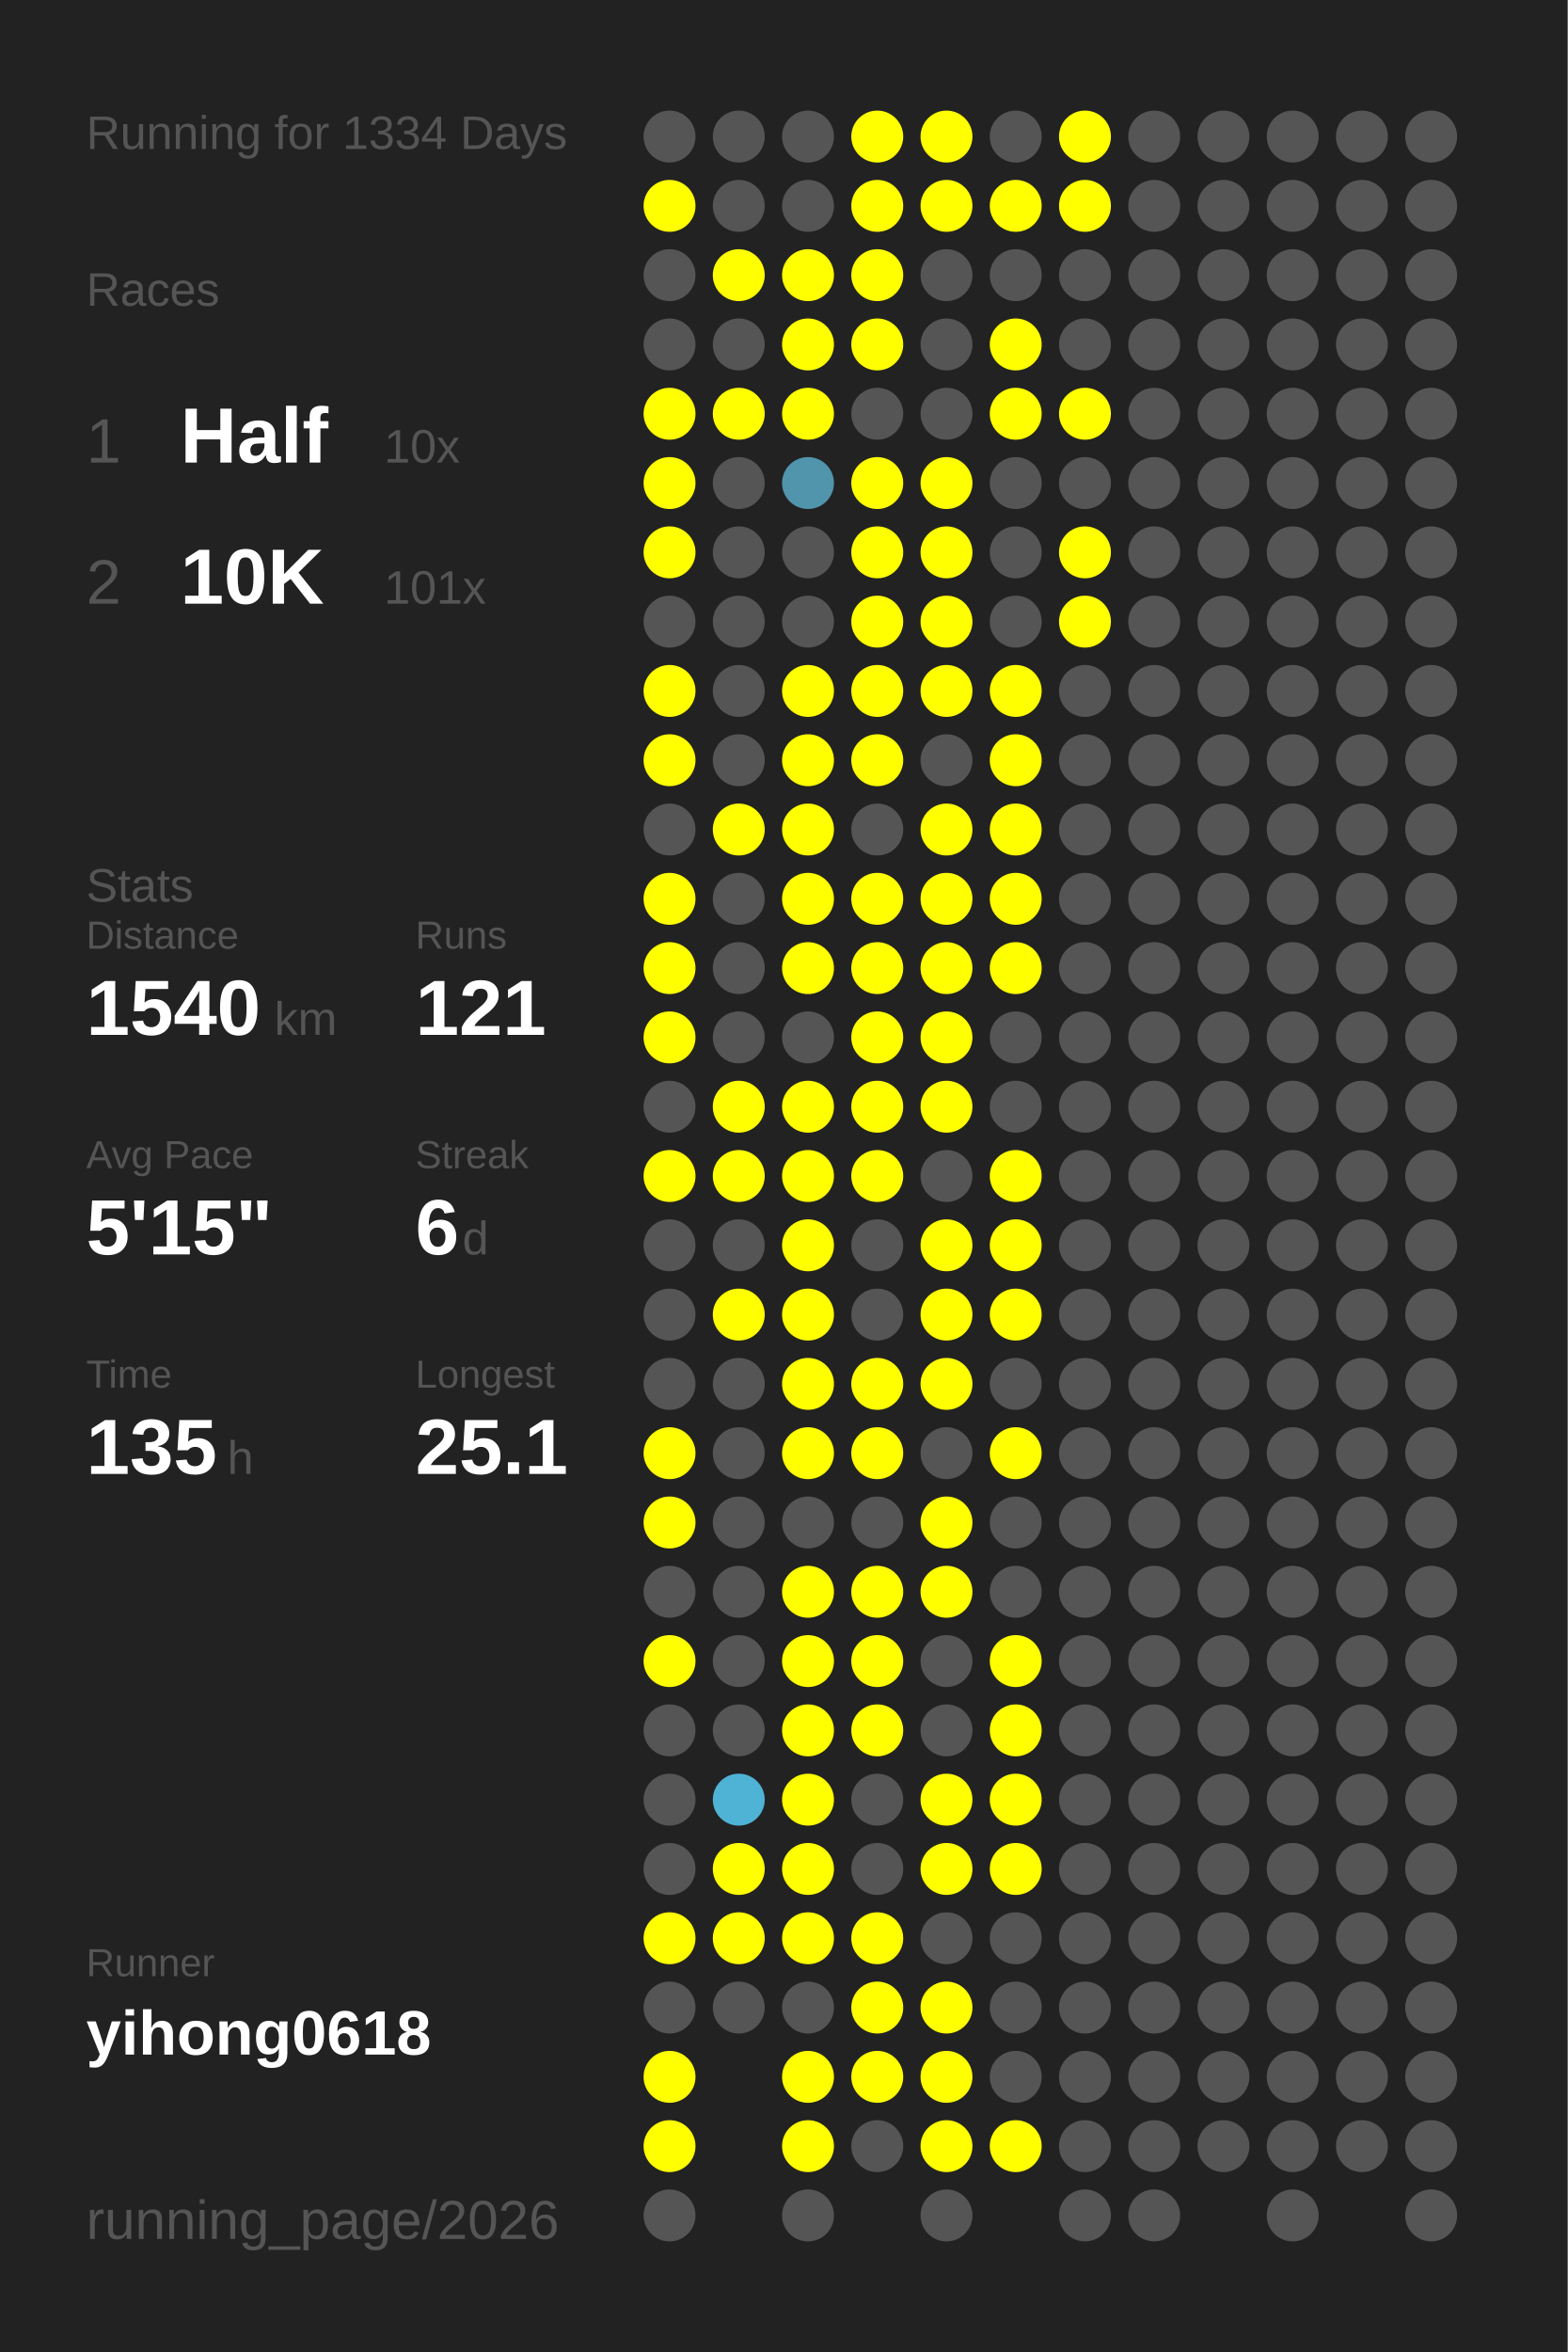
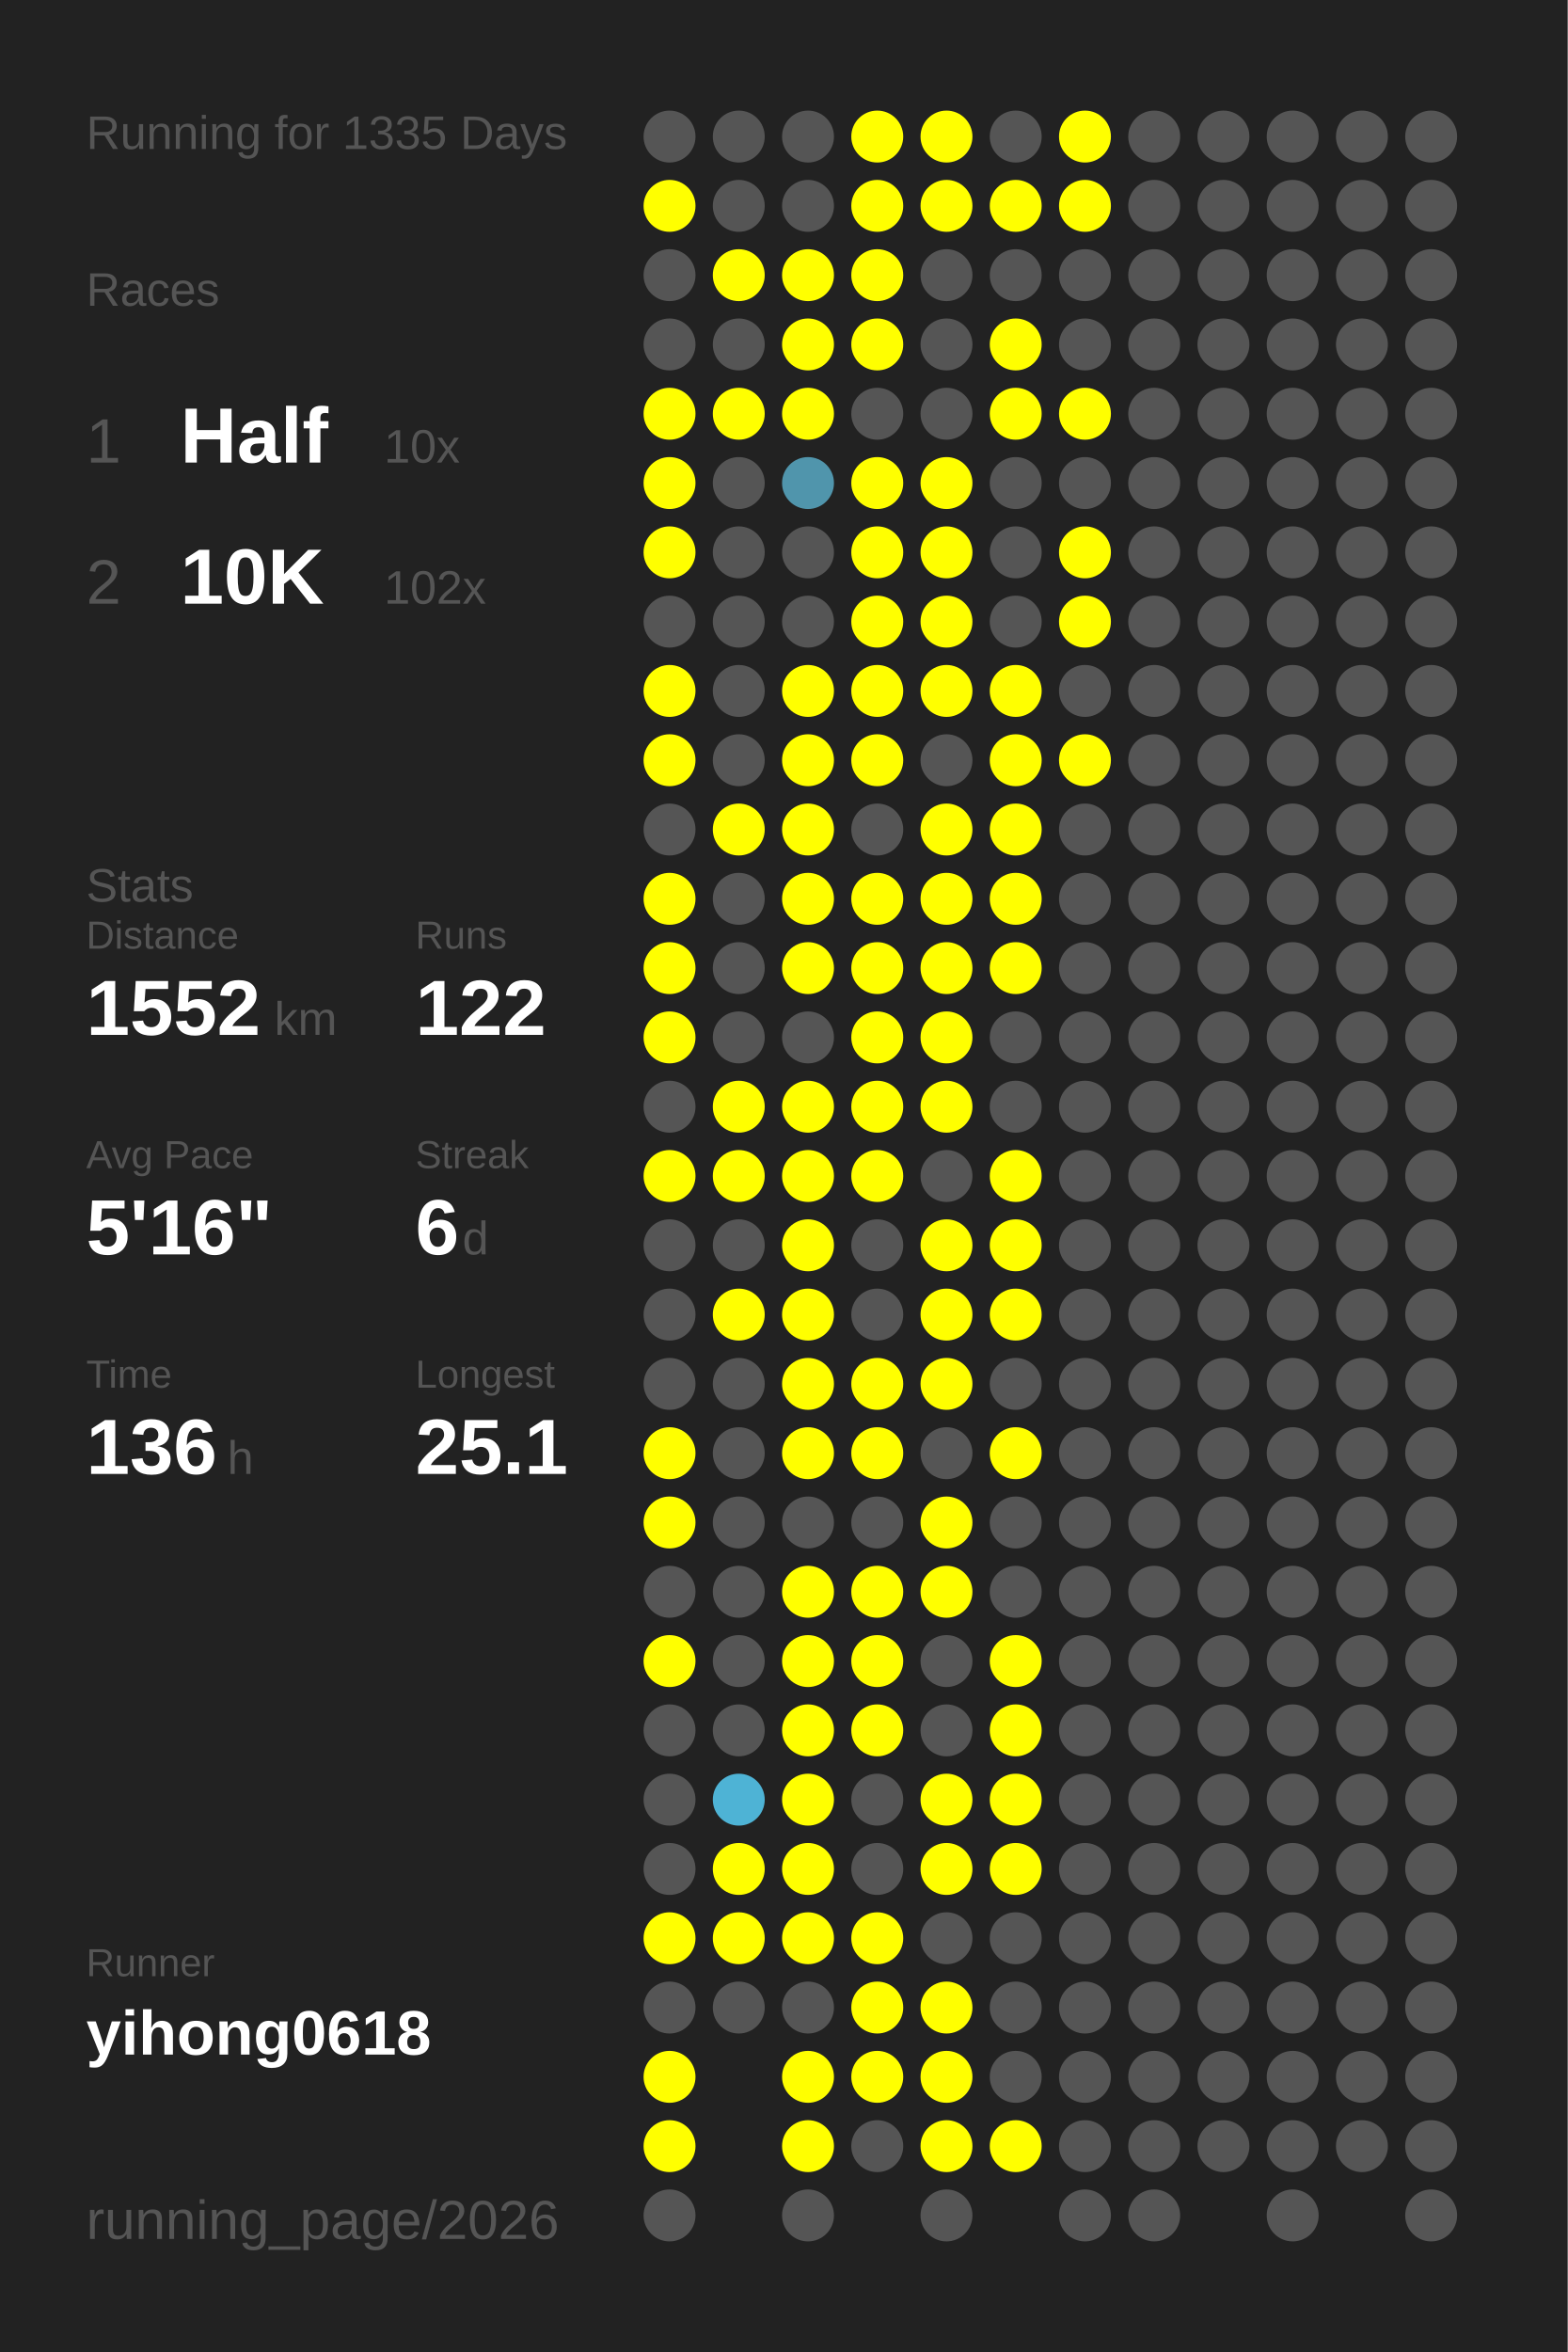
<svg xmlns="http://www.w3.org/2000/svg" baseProfile="full" height="300mm" version="1.1" viewBox="0,0,200,300" width="200mm">
  <defs />
  <rect fill="#222222" height="300" width="200" x="0" y="0" />
-   <text fill="#555555" style="font-size:6px; font-family:Arial;" x="11" y="19">Running for 1334 Days</text>
+   <text fill="#555555" style="font-size:6px; font-family:Arial;" x="11" y="19">Running for 1335 Days</text>
  <text fill="#555555" style="font-size:6px; font-family:Arial;" x="11" y="39">Races</text>
  <text fill="#555555" style="font-size:8px; font-family:Arial;" x="11" y="59">1</text>
  <text fill="#FFFFFF" style="font-size:10px; font-family:Arial; font-weight:bold;" x="23" y="59">Half</text>
  <text fill="#555555" style="font-size:6px; font-family:Arial;" x="49" y="59">10x</text>
  <text fill="#555555" style="font-size:8px; font-family:Arial;" x="11" y="77">2</text>
  <text fill="#FFFFFF" style="font-size:10px; font-family:Arial; font-weight:bold;" x="23" y="77">10K</text>
-   <text fill="#555555" style="font-size:6px; font-family:Arial;" x="49" y="77">101x</text>
+   <text fill="#555555" style="font-size:6px; font-family:Arial;" x="49" y="77">102x</text>
  <text fill="#555555" style="font-size:6px; font-family:Arial;" x="11" y="115">Stats</text>
  <text fill="#555555" style="font-size:5px; font-family:Arial;" x="11" y="121">Distance</text>
-   <text fill="#FFFFFF" style="font-size:10px; font-family:Arial; font-weight:bold;" x="11" y="132">1540</text>
+   <text fill="#FFFFFF" style="font-size:10px; font-family:Arial; font-weight:bold;" x="11" y="132">1552</text>
  <text fill="#555555" style="font-size:6px; font-family:Arial;" x="35" y="132">km</text>
  <text fill="#555555" style="font-size:5px; font-family:Arial;" x="53" y="121">Runs</text>
-   <text fill="#FFFFFF" style="font-size:10px; font-family:Arial; font-weight:bold;" x="53" y="132">121</text>
+   <text fill="#FFFFFF" style="font-size:10px; font-family:Arial; font-weight:bold;" x="53" y="132">122</text>
  <text fill="#555555" style="font-size:5px; font-family:Arial;" x="11" y="149">Avg Pace</text>
-   <text fill="#FFFFFF" style="font-size:10px; font-family:Arial; font-weight:bold;" x="11" y="160">5'15"</text>
+   <text fill="#FFFFFF" style="font-size:10px; font-family:Arial; font-weight:bold;" x="11" y="160">5'16"</text>
  <text fill="#555555" style="font-size:5px; font-family:Arial;" x="53" y="149">Streak</text>
  <text fill="#FFFFFF" style="font-size:10px; font-family:Arial; font-weight:bold;" x="53" y="160">6</text>
  <text fill="#555555" style="font-size:6px; font-family:Arial;" x="59" y="160">d</text>
  <text fill="#555555" style="font-size:5px; font-family:Arial;" x="11" y="177">Time</text>
-   <text fill="#FFFFFF" style="font-size:10px; font-family:Arial; font-weight:bold;" x="11" y="188">135</text>
+   <text fill="#FFFFFF" style="font-size:10px; font-family:Arial; font-weight:bold;" x="11" y="188">136</text>
  <text fill="#555555" style="font-size:6px; font-family:Arial;" x="29" y="188">h</text>
  <text fill="#555555" style="font-size:5px; font-family:Arial;" x="53" y="177">Longest</text>
  <text fill="#FFFFFF" style="font-size:10px; font-family:Arial; font-weight:bold;" x="53" y="188">25.1</text>
  <text fill="#555555" style="font-size:5px; font-family:Arial;" x="11" y="252.065">Runner</text>
  <text fill="#FFFFFF" style="font-size:8px; font-family:Arial; font-weight:bold;" x="11" y="262.065">yihong0618</text>
  <text fill="#555555" style="font-size:7px; font-family:Arial;" x="11" y="285.581">running_page/2026</text>
  <circle cx="85.417" cy="17.419" fill="#555555" r="3.312" />
  <circle cx="85.417" cy="26.258" fill="#FFFF00" r="3.312" />
  <circle cx="85.417" cy="35.097" fill="#555555" r="3.312" />
  <circle cx="85.417" cy="43.935" fill="#555555" r="3.312" />
  <circle cx="85.417" cy="52.774" fill="#FFFF00" r="3.312" />
  <circle cx="85.417" cy="61.613" fill="#FFFF00" r="3.312" />
  <circle cx="85.417" cy="70.452" fill="#FFFF00" r="3.312" />
  <circle cx="85.417" cy="79.29" fill="#555555" r="3.312" />
  <circle cx="85.417" cy="88.129" fill="#FFFF00" r="3.312" />
  <circle cx="85.417" cy="96.968" fill="#FFFF00" r="3.312" />
  <circle cx="85.417" cy="105.806" fill="#555555" r="3.312" />
  <circle cx="85.417" cy="114.645" fill="#FFFF00" r="3.312" />
  <circle cx="85.417" cy="123.484" fill="#FFFF00" r="3.312" />
  <circle cx="85.417" cy="132.323" fill="#FFFF00" r="3.312" />
  <circle cx="85.417" cy="141.161" fill="#555555" r="3.312" />
  <circle cx="85.417" cy="150" fill="#FFFF00" r="3.312" />
  <circle cx="85.417" cy="158.839" fill="#555555" r="3.312" />
  <circle cx="85.417" cy="167.677" fill="#555555" r="3.312" />
  <circle cx="85.417" cy="176.516" fill="#555555" r="3.312" />
  <circle cx="85.417" cy="185.355" fill="#FFFF00" r="3.312" />
  <circle cx="85.417" cy="194.194" fill="#FFFF00" r="3.312" />
  <circle cx="85.417" cy="203.032" fill="#555555" r="3.312" />
  <circle cx="85.417" cy="211.871" fill="#FFFF00" r="3.312" />
  <circle cx="85.417" cy="220.71" fill="#555555" r="3.312" />
  <circle cx="85.417" cy="229.548" fill="#555555" r="3.312" />
  <circle cx="85.417" cy="238.387" fill="#555555" r="3.312" />
  <circle cx="85.417" cy="247.226" fill="#FFFF00" r="3.312" />
  <circle cx="85.417" cy="256.065" fill="#555555" r="3.312" />
  <circle cx="85.417" cy="264.903" fill="#FFFF00" r="3.312" />
  <circle cx="85.417" cy="273.742" fill="#FFFF00" r="3.312" />
  <circle cx="85.417" cy="282.581" fill="#555555" r="3.312" />
  <circle cx="94.25" cy="17.419" fill="#555555" r="3.312" />
  <circle cx="94.25" cy="26.258" fill="#555555" r="3.312" />
  <circle cx="94.25" cy="35.097" fill="#FFFF00" r="3.312" />
  <circle cx="94.25" cy="43.935" fill="#555555" r="3.312" />
  <circle cx="94.25" cy="52.774" fill="#FFFF00" r="3.312" />
  <circle cx="94.25" cy="61.613" fill="#555555" r="3.312" />
  <circle cx="94.25" cy="70.452" fill="#555555" r="3.312" />
  <circle cx="94.25" cy="79.29" fill="#555555" r="3.312" />
  <circle cx="94.25" cy="88.129" fill="#555555" r="3.312" />
  <circle cx="94.25" cy="96.968" fill="#555555" r="3.312" />
  <circle cx="94.25" cy="105.806" fill="#FFFF00" r="3.312" />
  <circle cx="94.25" cy="114.645" fill="#555555" r="3.312" />
  <circle cx="94.25" cy="123.484" fill="#555555" r="3.312" />
  <circle cx="94.25" cy="132.323" fill="#555555" r="3.312" />
  <circle cx="94.25" cy="141.161" fill="#FFFF00" r="3.312" />
  <circle cx="94.25" cy="150" fill="#FFFF00" r="3.312" />
  <circle cx="94.25" cy="158.839" fill="#555555" r="3.312" />
  <circle cx="94.25" cy="167.677" fill="#FFFF00" r="3.312" />
  <circle cx="94.25" cy="176.516" fill="#555555" r="3.312" />
  <circle cx="94.25" cy="185.355" fill="#555555" r="3.312" />
  <circle cx="94.25" cy="194.194" fill="#555555" r="3.312" />
  <circle cx="94.25" cy="203.032" fill="#555555" r="3.312" />
  <circle cx="94.25" cy="211.871" fill="#555555" r="3.312" />
  <circle cx="94.25" cy="220.71" fill="#555555" r="3.312" />
  <circle cx="94.25" cy="229.548" fill="#4eb3d5" r="3.312" />
  <circle cx="94.25" cy="238.387" fill="#FFFF00" r="3.312" />
  <circle cx="94.25" cy="247.226" fill="#FFFF00" r="3.312" />
  <circle cx="94.25" cy="256.065" fill="#555555" r="3.312" />
  <circle cx="103.083" cy="17.419" fill="#555555" r="3.312" />
  <circle cx="103.083" cy="26.258" fill="#555555" r="3.312" />
  <circle cx="103.083" cy="35.097" fill="#FFFF00" r="3.312" />
  <circle cx="103.083" cy="43.935" fill="#FFFF00" r="3.312" />
  <circle cx="103.083" cy="52.774" fill="#FFFF00" r="3.312" />
  <circle cx="103.083" cy="61.613" fill="#5095ac" r="3.312" />
  <circle cx="103.083" cy="70.452" fill="#555555" r="3.312" />
  <circle cx="103.083" cy="79.29" fill="#555555" r="3.312" />
  <circle cx="103.083" cy="88.129" fill="#FFFF00" r="3.312" />
  <circle cx="103.083" cy="96.968" fill="#FFFF00" r="3.312" />
  <circle cx="103.083" cy="105.806" fill="#FFFF00" r="3.312" />
  <circle cx="103.083" cy="114.645" fill="#FFFF00" r="3.312" />
  <circle cx="103.083" cy="123.484" fill="#FFFF00" r="3.312" />
  <circle cx="103.083" cy="132.323" fill="#555555" r="3.312" />
  <circle cx="103.083" cy="141.161" fill="#FFFF00" r="3.312" />
  <circle cx="103.083" cy="150" fill="#FFFF00" r="3.312" />
  <circle cx="103.083" cy="158.839" fill="#FFFF00" r="3.312" />
  <circle cx="103.083" cy="167.677" fill="#FFFF00" r="3.312" />
  <circle cx="103.083" cy="176.516" fill="#FFFF00" r="3.312" />
  <circle cx="103.083" cy="185.355" fill="#FFFF00" r="3.312" />
  <circle cx="103.083" cy="194.194" fill="#555555" r="3.312" />
  <circle cx="103.083" cy="203.032" fill="#FFFF00" r="3.312" />
  <circle cx="103.083" cy="211.871" fill="#FFFF00" r="3.312" />
  <circle cx="103.083" cy="220.71" fill="#FFFF00" r="3.312" />
  <circle cx="103.083" cy="229.548" fill="#FFFF00" r="3.312" />
  <circle cx="103.083" cy="238.387" fill="#FFFF00" r="3.312" />
  <circle cx="103.083" cy="247.226" fill="#FFFF00" r="3.312" />
  <circle cx="103.083" cy="256.065" fill="#555555" r="3.312" />
  <circle cx="103.083" cy="264.903" fill="#FFFF00" r="3.312" />
  <circle cx="103.083" cy="273.742" fill="#FFFF00" r="3.312" />
  <circle cx="103.083" cy="282.581" fill="#555555" r="3.312" />
  <circle cx="111.917" cy="17.419" fill="#FFFF00" r="3.312" />
  <circle cx="111.917" cy="26.258" fill="#FFFF00" r="3.312" />
  <circle cx="111.917" cy="35.097" fill="#FFFF00" r="3.312" />
  <circle cx="111.917" cy="43.935" fill="#FFFF00" r="3.312" />
  <circle cx="111.917" cy="52.774" fill="#555555" r="3.312" />
  <circle cx="111.917" cy="61.613" fill="#FFFF00" r="3.312" />
  <circle cx="111.917" cy="70.452" fill="#FFFF00" r="3.312" />
  <circle cx="111.917" cy="79.29" fill="#FFFF00" r="3.312" />
  <circle cx="111.917" cy="88.129" fill="#FFFF00" r="3.312" />
  <circle cx="111.917" cy="96.968" fill="#FFFF00" r="3.312" />
  <circle cx="111.917" cy="105.806" fill="#555555" r="3.312" />
  <circle cx="111.917" cy="114.645" fill="#FFFF00" r="3.312" />
  <circle cx="111.917" cy="123.484" fill="#FFFF00" r="3.312" />
  <circle cx="111.917" cy="132.323" fill="#FFFF00" r="3.312" />
  <circle cx="111.917" cy="141.161" fill="#FFFF00" r="3.312" />
  <circle cx="111.917" cy="150" fill="#FFFF00" r="3.312" />
  <circle cx="111.917" cy="158.839" fill="#555555" r="3.312" />
  <circle cx="111.917" cy="167.677" fill="#555555" r="3.312" />
  <circle cx="111.917" cy="176.516" fill="#FFFF00" r="3.312" />
  <circle cx="111.917" cy="185.355" fill="#FFFF00" r="3.312" />
  <circle cx="111.917" cy="194.194" fill="#555555" r="3.312" />
  <circle cx="111.917" cy="203.032" fill="#FFFF00" r="3.312" />
  <circle cx="111.917" cy="211.871" fill="#FFFF00" r="3.312" />
  <circle cx="111.917" cy="220.71" fill="#FFFF00" r="3.312" />
  <circle cx="111.917" cy="229.548" fill="#555555" r="3.312" />
  <circle cx="111.917" cy="238.387" fill="#555555" r="3.312" />
  <circle cx="111.917" cy="247.226" fill="#FFFF00" r="3.312" />
  <circle cx="111.917" cy="256.065" fill="#FFFF00" r="3.312" />
  <circle cx="111.917" cy="264.903" fill="#FFFF00" r="3.312" />
  <circle cx="111.917" cy="273.742" fill="#555555" r="3.312" />
  <circle cx="120.75" cy="17.419" fill="#FFFF00" r="3.312" />
  <circle cx="120.75" cy="26.258" fill="#FFFF00" r="3.312" />
  <circle cx="120.75" cy="35.097" fill="#555555" r="3.312" />
  <circle cx="120.75" cy="43.935" fill="#555555" r="3.312" />
  <circle cx="120.75" cy="52.774" fill="#555555" r="3.312" />
  <circle cx="120.75" cy="61.613" fill="#FFFF00" r="3.312" />
  <circle cx="120.75" cy="70.452" fill="#FFFF00" r="3.312" />
  <circle cx="120.75" cy="79.29" fill="#FFFF00" r="3.312" />
  <circle cx="120.75" cy="88.129" fill="#FFFF00" r="3.312" />
  <circle cx="120.75" cy="96.968" fill="#555555" r="3.312" />
  <circle cx="120.75" cy="105.806" fill="#FFFF00" r="3.312" />
  <circle cx="120.75" cy="114.645" fill="#FFFF00" r="3.312" />
  <circle cx="120.75" cy="123.484" fill="#FFFF00" r="3.312" />
  <circle cx="120.75" cy="132.323" fill="#FFFF00" r="3.312" />
  <circle cx="120.75" cy="141.161" fill="#FFFF00" r="3.312" />
  <circle cx="120.75" cy="150" fill="#555555" r="3.312" />
  <circle cx="120.75" cy="158.839" fill="#FFFF00" r="3.312" />
  <circle cx="120.75" cy="167.677" fill="#FFFF00" r="3.312" />
  <circle cx="120.75" cy="176.516" fill="#FFFF00" r="3.312" />
  <circle cx="120.75" cy="185.355" fill="#555555" r="3.312" />
  <circle cx="120.75" cy="194.194" fill="#FFFF00" r="3.312" />
  <circle cx="120.75" cy="203.032" fill="#FFFF00" r="3.312" />
  <circle cx="120.75" cy="211.871" fill="#555555" r="3.312" />
  <circle cx="120.75" cy="220.71" fill="#555555" r="3.312" />
  <circle cx="120.75" cy="229.548" fill="#FFFF00" r="3.312" />
  <circle cx="120.75" cy="238.387" fill="#FFFF00" r="3.312" />
  <circle cx="120.75" cy="247.226" fill="#555555" r="3.312" />
  <circle cx="120.75" cy="256.065" fill="#FFFF00" r="3.312" />
  <circle cx="120.75" cy="264.903" fill="#FFFF00" r="3.312" />
  <circle cx="120.75" cy="273.742" fill="#FFFF00" r="3.312" />
  <circle cx="120.75" cy="282.581" fill="#555555" r="3.312" />
  <circle cx="129.583" cy="17.419" fill="#555555" r="3.312" />
  <circle cx="129.583" cy="26.258" fill="#FFFF00" r="3.312" />
  <circle cx="129.583" cy="35.097" fill="#555555" r="3.312" />
  <circle cx="129.583" cy="43.935" fill="#FFFF00" r="3.312" />
  <circle cx="129.583" cy="52.774" fill="#FFFF00" r="3.312" />
  <circle cx="129.583" cy="61.613" fill="#555555" r="3.312" />
  <circle cx="129.583" cy="70.452" fill="#555555" r="3.312" />
  <circle cx="129.583" cy="79.29" fill="#555555" r="3.312" />
  <circle cx="129.583" cy="88.129" fill="#FFFF00" r="3.312" />
  <circle cx="129.583" cy="96.968" fill="#FFFF00" r="3.312" />
  <circle cx="129.583" cy="105.806" fill="#FFFF00" r="3.312" />
  <circle cx="129.583" cy="114.645" fill="#FFFF00" r="3.312" />
  <circle cx="129.583" cy="123.484" fill="#FFFF00" r="3.312" />
  <circle cx="129.583" cy="132.323" fill="#555555" r="3.312" />
  <circle cx="129.583" cy="141.161" fill="#555555" r="3.312" />
  <circle cx="129.583" cy="150" fill="#FFFF00" r="3.312" />
  <circle cx="129.583" cy="158.839" fill="#FFFF00" r="3.312" />
  <circle cx="129.583" cy="167.677" fill="#FFFF00" r="3.312" />
  <circle cx="129.583" cy="176.516" fill="#555555" r="3.312" />
  <circle cx="129.583" cy="185.355" fill="#FFFF00" r="3.312" />
  <circle cx="129.583" cy="194.194" fill="#555555" r="3.312" />
  <circle cx="129.583" cy="203.032" fill="#555555" r="3.312" />
  <circle cx="129.583" cy="211.871" fill="#FFFF00" r="3.312" />
  <circle cx="129.583" cy="220.71" fill="#FFFF00" r="3.312" />
  <circle cx="129.583" cy="229.548" fill="#FFFF00" r="3.312" />
  <circle cx="129.583" cy="238.387" fill="#FFFF00" r="3.312" />
  <circle cx="129.583" cy="247.226" fill="#555555" r="3.312" />
  <circle cx="129.583" cy="256.065" fill="#555555" r="3.312" />
  <circle cx="129.583" cy="264.903" fill="#555555" r="3.312" />
  <circle cx="129.583" cy="273.742" fill="#FFFF00" r="3.312" />
  <circle cx="138.417" cy="17.419" fill="#FFFF00" r="3.312" />
  <circle cx="138.417" cy="26.258" fill="#FFFF00" r="3.312" />
  <circle cx="138.417" cy="35.097" fill="#555555" r="3.312" />
  <circle cx="138.417" cy="43.935" fill="#555555" r="3.312" />
  <circle cx="138.417" cy="52.774" fill="#FFFF00" r="3.312" />
  <circle cx="138.417" cy="61.613" fill="#555555" r="3.312" />
  <circle cx="138.417" cy="70.452" fill="#FFFF00" r="3.312" />
  <circle cx="138.417" cy="79.29" fill="#FFFF00" r="3.312" />
  <circle cx="138.417" cy="88.129" fill="#555555" r="3.312" />
-   <circle cx="138.417" cy="96.968" fill="#555555" r="3.312" />
+   <circle cx="138.417" cy="96.968" fill="#FFFF00" r="3.312" />
  <circle cx="138.417" cy="105.806" fill="#555555" r="3.312" />
  <circle cx="138.417" cy="114.645" fill="#555555" r="3.312" />
  <circle cx="138.417" cy="123.484" fill="#555555" r="3.312" />
  <circle cx="138.417" cy="132.323" fill="#555555" r="3.312" />
  <circle cx="138.417" cy="141.161" fill="#555555" r="3.312" />
  <circle cx="138.417" cy="150" fill="#555555" r="3.312" />
  <circle cx="138.417" cy="158.839" fill="#555555" r="3.312" />
  <circle cx="138.417" cy="167.677" fill="#555555" r="3.312" />
  <circle cx="138.417" cy="176.516" fill="#555555" r="3.312" />
  <circle cx="138.417" cy="185.355" fill="#555555" r="3.312" />
  <circle cx="138.417" cy="194.194" fill="#555555" r="3.312" />
  <circle cx="138.417" cy="203.032" fill="#555555" r="3.312" />
  <circle cx="138.417" cy="211.871" fill="#555555" r="3.312" />
  <circle cx="138.417" cy="220.71" fill="#555555" r="3.312" />
  <circle cx="138.417" cy="229.548" fill="#555555" r="3.312" />
  <circle cx="138.417" cy="238.387" fill="#555555" r="3.312" />
  <circle cx="138.417" cy="247.226" fill="#555555" r="3.312" />
  <circle cx="138.417" cy="256.065" fill="#555555" r="3.312" />
  <circle cx="138.417" cy="264.903" fill="#555555" r="3.312" />
  <circle cx="138.417" cy="273.742" fill="#555555" r="3.312" />
  <circle cx="138.417" cy="282.581" fill="#555555" r="3.312" />
  <circle cx="147.25" cy="17.419" fill="#555555" r="3.312" />
  <circle cx="147.25" cy="26.258" fill="#555555" r="3.312" />
  <circle cx="147.25" cy="35.097" fill="#555555" r="3.312" />
  <circle cx="147.25" cy="43.935" fill="#555555" r="3.312" />
  <circle cx="147.25" cy="52.774" fill="#555555" r="3.312" />
  <circle cx="147.25" cy="61.613" fill="#555555" r="3.312" />
  <circle cx="147.25" cy="70.452" fill="#555555" r="3.312" />
  <circle cx="147.25" cy="79.29" fill="#555555" r="3.312" />
  <circle cx="147.25" cy="88.129" fill="#555555" r="3.312" />
  <circle cx="147.25" cy="96.968" fill="#555555" r="3.312" />
  <circle cx="147.25" cy="105.806" fill="#555555" r="3.312" />
  <circle cx="147.25" cy="114.645" fill="#555555" r="3.312" />
  <circle cx="147.25" cy="123.484" fill="#555555" r="3.312" />
  <circle cx="147.25" cy="132.323" fill="#555555" r="3.312" />
  <circle cx="147.25" cy="141.161" fill="#555555" r="3.312" />
  <circle cx="147.25" cy="150" fill="#555555" r="3.312" />
  <circle cx="147.25" cy="158.839" fill="#555555" r="3.312" />
  <circle cx="147.25" cy="167.677" fill="#555555" r="3.312" />
  <circle cx="147.25" cy="176.516" fill="#555555" r="3.312" />
  <circle cx="147.25" cy="185.355" fill="#555555" r="3.312" />
  <circle cx="147.25" cy="194.194" fill="#555555" r="3.312" />
  <circle cx="147.25" cy="203.032" fill="#555555" r="3.312" />
  <circle cx="147.25" cy="211.871" fill="#555555" r="3.312" />
  <circle cx="147.25" cy="220.71" fill="#555555" r="3.312" />
  <circle cx="147.25" cy="229.548" fill="#555555" r="3.312" />
  <circle cx="147.25" cy="238.387" fill="#555555" r="3.312" />
  <circle cx="147.25" cy="247.226" fill="#555555" r="3.312" />
  <circle cx="147.25" cy="256.065" fill="#555555" r="3.312" />
  <circle cx="147.25" cy="264.903" fill="#555555" r="3.312" />
  <circle cx="147.25" cy="273.742" fill="#555555" r="3.312" />
  <circle cx="147.25" cy="282.581" fill="#555555" r="3.312" />
  <circle cx="156.083" cy="17.419" fill="#555555" r="3.312" />
  <circle cx="156.083" cy="26.258" fill="#555555" r="3.312" />
  <circle cx="156.083" cy="35.097" fill="#555555" r="3.312" />
  <circle cx="156.083" cy="43.935" fill="#555555" r="3.312" />
  <circle cx="156.083" cy="52.774" fill="#555555" r="3.312" />
  <circle cx="156.083" cy="61.613" fill="#555555" r="3.312" />
  <circle cx="156.083" cy="70.452" fill="#555555" r="3.312" />
  <circle cx="156.083" cy="79.29" fill="#555555" r="3.312" />
  <circle cx="156.083" cy="88.129" fill="#555555" r="3.312" />
  <circle cx="156.083" cy="96.968" fill="#555555" r="3.312" />
  <circle cx="156.083" cy="105.806" fill="#555555" r="3.312" />
  <circle cx="156.083" cy="114.645" fill="#555555" r="3.312" />
  <circle cx="156.083" cy="123.484" fill="#555555" r="3.312" />
  <circle cx="156.083" cy="132.323" fill="#555555" r="3.312" />
  <circle cx="156.083" cy="141.161" fill="#555555" r="3.312" />
  <circle cx="156.083" cy="150" fill="#555555" r="3.312" />
  <circle cx="156.083" cy="158.839" fill="#555555" r="3.312" />
  <circle cx="156.083" cy="167.677" fill="#555555" r="3.312" />
  <circle cx="156.083" cy="176.516" fill="#555555" r="3.312" />
  <circle cx="156.083" cy="185.355" fill="#555555" r="3.312" />
  <circle cx="156.083" cy="194.194" fill="#555555" r="3.312" />
  <circle cx="156.083" cy="203.032" fill="#555555" r="3.312" />
  <circle cx="156.083" cy="211.871" fill="#555555" r="3.312" />
  <circle cx="156.083" cy="220.71" fill="#555555" r="3.312" />
  <circle cx="156.083" cy="229.548" fill="#555555" r="3.312" />
  <circle cx="156.083" cy="238.387" fill="#555555" r="3.312" />
  <circle cx="156.083" cy="247.226" fill="#555555" r="3.312" />
  <circle cx="156.083" cy="256.065" fill="#555555" r="3.312" />
  <circle cx="156.083" cy="264.903" fill="#555555" r="3.312" />
  <circle cx="156.083" cy="273.742" fill="#555555" r="3.312" />
  <circle cx="164.917" cy="17.419" fill="#555555" r="3.312" />
  <circle cx="164.917" cy="26.258" fill="#555555" r="3.312" />
  <circle cx="164.917" cy="35.097" fill="#555555" r="3.312" />
  <circle cx="164.917" cy="43.935" fill="#555555" r="3.312" />
  <circle cx="164.917" cy="52.774" fill="#555555" r="3.312" />
  <circle cx="164.917" cy="61.613" fill="#555555" r="3.312" />
  <circle cx="164.917" cy="70.452" fill="#555555" r="3.312" />
  <circle cx="164.917" cy="79.29" fill="#555555" r="3.312" />
  <circle cx="164.917" cy="88.129" fill="#555555" r="3.312" />
  <circle cx="164.917" cy="96.968" fill="#555555" r="3.312" />
  <circle cx="164.917" cy="105.806" fill="#555555" r="3.312" />
  <circle cx="164.917" cy="114.645" fill="#555555" r="3.312" />
  <circle cx="164.917" cy="123.484" fill="#555555" r="3.312" />
  <circle cx="164.917" cy="132.323" fill="#555555" r="3.312" />
  <circle cx="164.917" cy="141.161" fill="#555555" r="3.312" />
  <circle cx="164.917" cy="150" fill="#555555" r="3.312" />
  <circle cx="164.917" cy="158.839" fill="#555555" r="3.312" />
  <circle cx="164.917" cy="167.677" fill="#555555" r="3.312" />
  <circle cx="164.917" cy="176.516" fill="#555555" r="3.312" />
  <circle cx="164.917" cy="185.355" fill="#555555" r="3.312" />
  <circle cx="164.917" cy="194.194" fill="#555555" r="3.312" />
  <circle cx="164.917" cy="203.032" fill="#555555" r="3.312" />
  <circle cx="164.917" cy="211.871" fill="#555555" r="3.312" />
  <circle cx="164.917" cy="220.71" fill="#555555" r="3.312" />
  <circle cx="164.917" cy="229.548" fill="#555555" r="3.312" />
  <circle cx="164.917" cy="238.387" fill="#555555" r="3.312" />
  <circle cx="164.917" cy="247.226" fill="#555555" r="3.312" />
  <circle cx="164.917" cy="256.065" fill="#555555" r="3.312" />
  <circle cx="164.917" cy="264.903" fill="#555555" r="3.312" />
  <circle cx="164.917" cy="273.742" fill="#555555" r="3.312" />
  <circle cx="164.917" cy="282.581" fill="#555555" r="3.312" />
  <circle cx="173.75" cy="17.419" fill="#555555" r="3.312" />
  <circle cx="173.75" cy="26.258" fill="#555555" r="3.312" />
  <circle cx="173.75" cy="35.097" fill="#555555" r="3.312" />
  <circle cx="173.75" cy="43.935" fill="#555555" r="3.312" />
  <circle cx="173.75" cy="52.774" fill="#555555" r="3.312" />
  <circle cx="173.75" cy="61.613" fill="#555555" r="3.312" />
  <circle cx="173.75" cy="70.452" fill="#555555" r="3.312" />
  <circle cx="173.75" cy="79.29" fill="#555555" r="3.312" />
  <circle cx="173.75" cy="88.129" fill="#555555" r="3.312" />
  <circle cx="173.75" cy="96.968" fill="#555555" r="3.312" />
  <circle cx="173.75" cy="105.806" fill="#555555" r="3.312" />
  <circle cx="173.75" cy="114.645" fill="#555555" r="3.312" />
  <circle cx="173.75" cy="123.484" fill="#555555" r="3.312" />
  <circle cx="173.75" cy="132.323" fill="#555555" r="3.312" />
  <circle cx="173.75" cy="141.161" fill="#555555" r="3.312" />
  <circle cx="173.75" cy="150" fill="#555555" r="3.312" />
  <circle cx="173.75" cy="158.839" fill="#555555" r="3.312" />
  <circle cx="173.75" cy="167.677" fill="#555555" r="3.312" />
  <circle cx="173.75" cy="176.516" fill="#555555" r="3.312" />
  <circle cx="173.75" cy="185.355" fill="#555555" r="3.312" />
  <circle cx="173.75" cy="194.194" fill="#555555" r="3.312" />
  <circle cx="173.75" cy="203.032" fill="#555555" r="3.312" />
  <circle cx="173.75" cy="211.871" fill="#555555" r="3.312" />
  <circle cx="173.75" cy="220.71" fill="#555555" r="3.312" />
  <circle cx="173.75" cy="229.548" fill="#555555" r="3.312" />
  <circle cx="173.75" cy="238.387" fill="#555555" r="3.312" />
  <circle cx="173.75" cy="247.226" fill="#555555" r="3.312" />
  <circle cx="173.75" cy="256.065" fill="#555555" r="3.312" />
  <circle cx="173.75" cy="264.903" fill="#555555" r="3.312" />
  <circle cx="173.75" cy="273.742" fill="#555555" r="3.312" />
  <circle cx="182.583" cy="17.419" fill="#555555" r="3.312" />
  <circle cx="182.583" cy="26.258" fill="#555555" r="3.312" />
  <circle cx="182.583" cy="35.097" fill="#555555" r="3.312" />
  <circle cx="182.583" cy="43.935" fill="#555555" r="3.312" />
  <circle cx="182.583" cy="52.774" fill="#555555" r="3.312" />
  <circle cx="182.583" cy="61.613" fill="#555555" r="3.312" />
  <circle cx="182.583" cy="70.452" fill="#555555" r="3.312" />
  <circle cx="182.583" cy="79.29" fill="#555555" r="3.312" />
  <circle cx="182.583" cy="88.129" fill="#555555" r="3.312" />
  <circle cx="182.583" cy="96.968" fill="#555555" r="3.312" />
  <circle cx="182.583" cy="105.806" fill="#555555" r="3.312" />
  <circle cx="182.583" cy="114.645" fill="#555555" r="3.312" />
  <circle cx="182.583" cy="123.484" fill="#555555" r="3.312" />
  <circle cx="182.583" cy="132.323" fill="#555555" r="3.312" />
  <circle cx="182.583" cy="141.161" fill="#555555" r="3.312" />
  <circle cx="182.583" cy="150" fill="#555555" r="3.312" />
  <circle cx="182.583" cy="158.839" fill="#555555" r="3.312" />
  <circle cx="182.583" cy="167.677" fill="#555555" r="3.312" />
  <circle cx="182.583" cy="176.516" fill="#555555" r="3.312" />
  <circle cx="182.583" cy="185.355" fill="#555555" r="3.312" />
  <circle cx="182.583" cy="194.194" fill="#555555" r="3.312" />
  <circle cx="182.583" cy="203.032" fill="#555555" r="3.312" />
  <circle cx="182.583" cy="211.871" fill="#555555" r="3.312" />
  <circle cx="182.583" cy="220.71" fill="#555555" r="3.312" />
  <circle cx="182.583" cy="229.548" fill="#555555" r="3.312" />
  <circle cx="182.583" cy="238.387" fill="#555555" r="3.312" />
  <circle cx="182.583" cy="247.226" fill="#555555" r="3.312" />
  <circle cx="182.583" cy="256.065" fill="#555555" r="3.312" />
  <circle cx="182.583" cy="264.903" fill="#555555" r="3.312" />
  <circle cx="182.583" cy="273.742" fill="#555555" r="3.312" />
  <circle cx="182.583" cy="282.581" fill="#555555" r="3.312" />
</svg>
